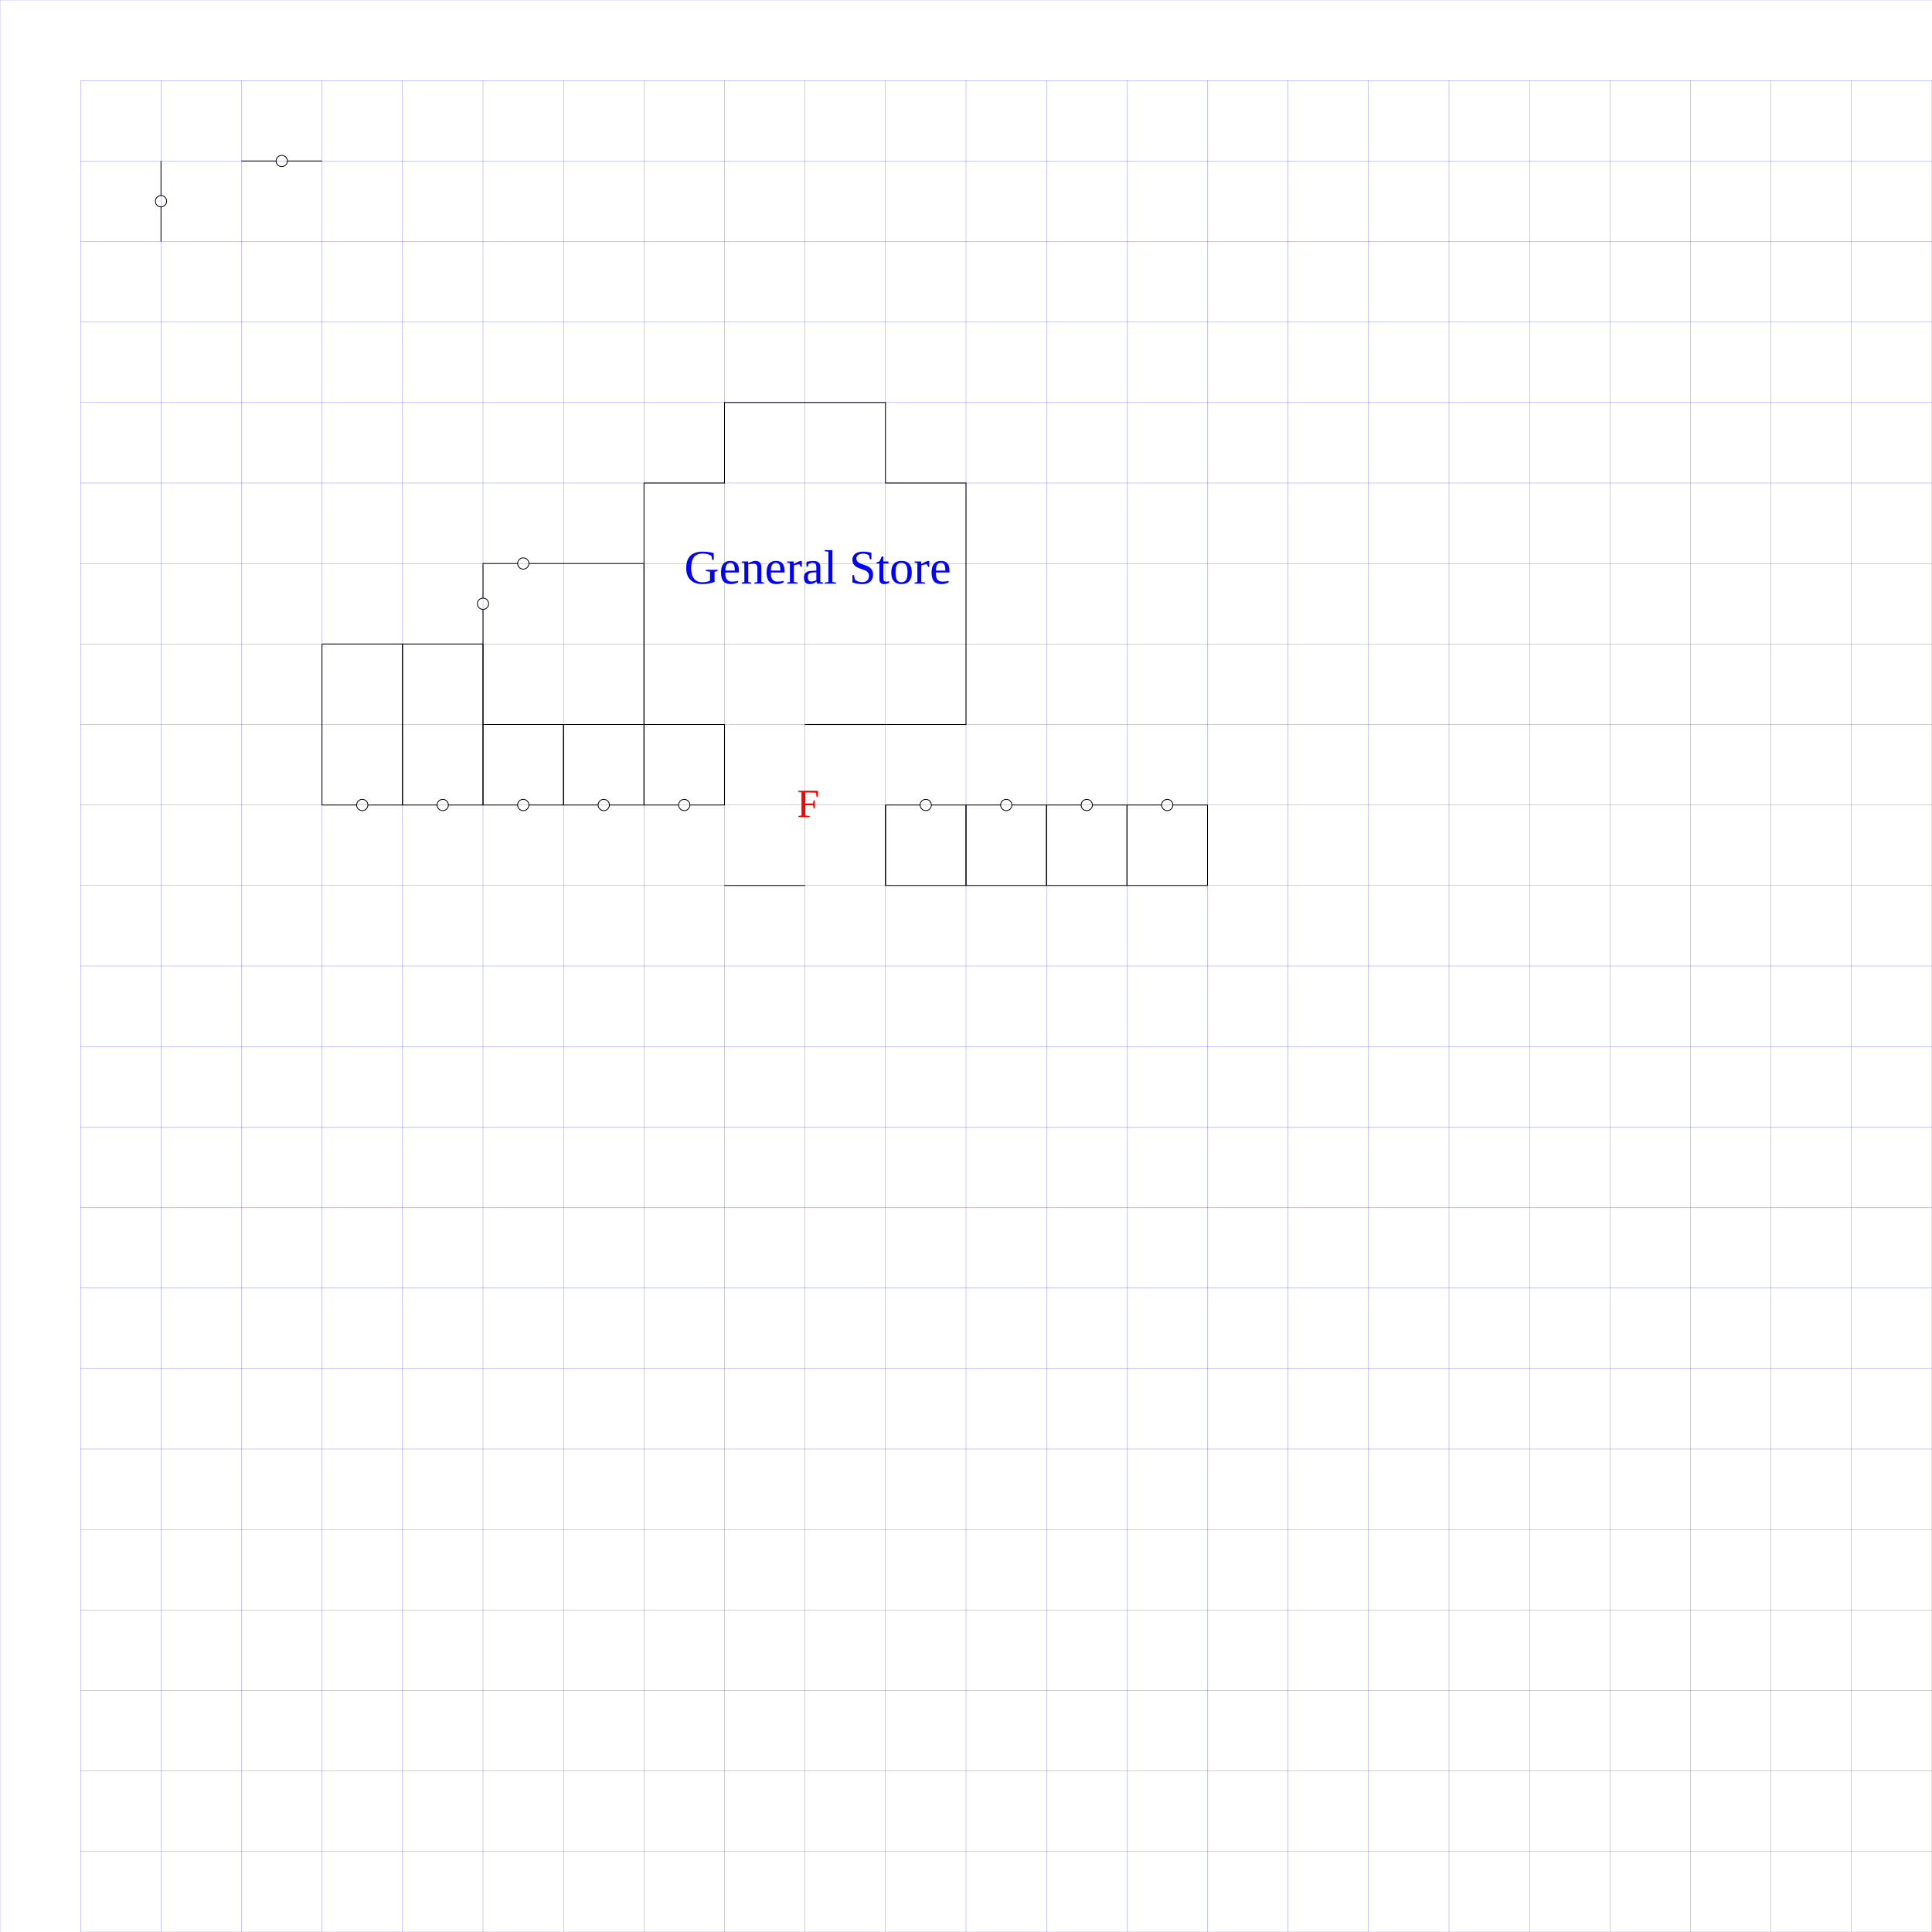
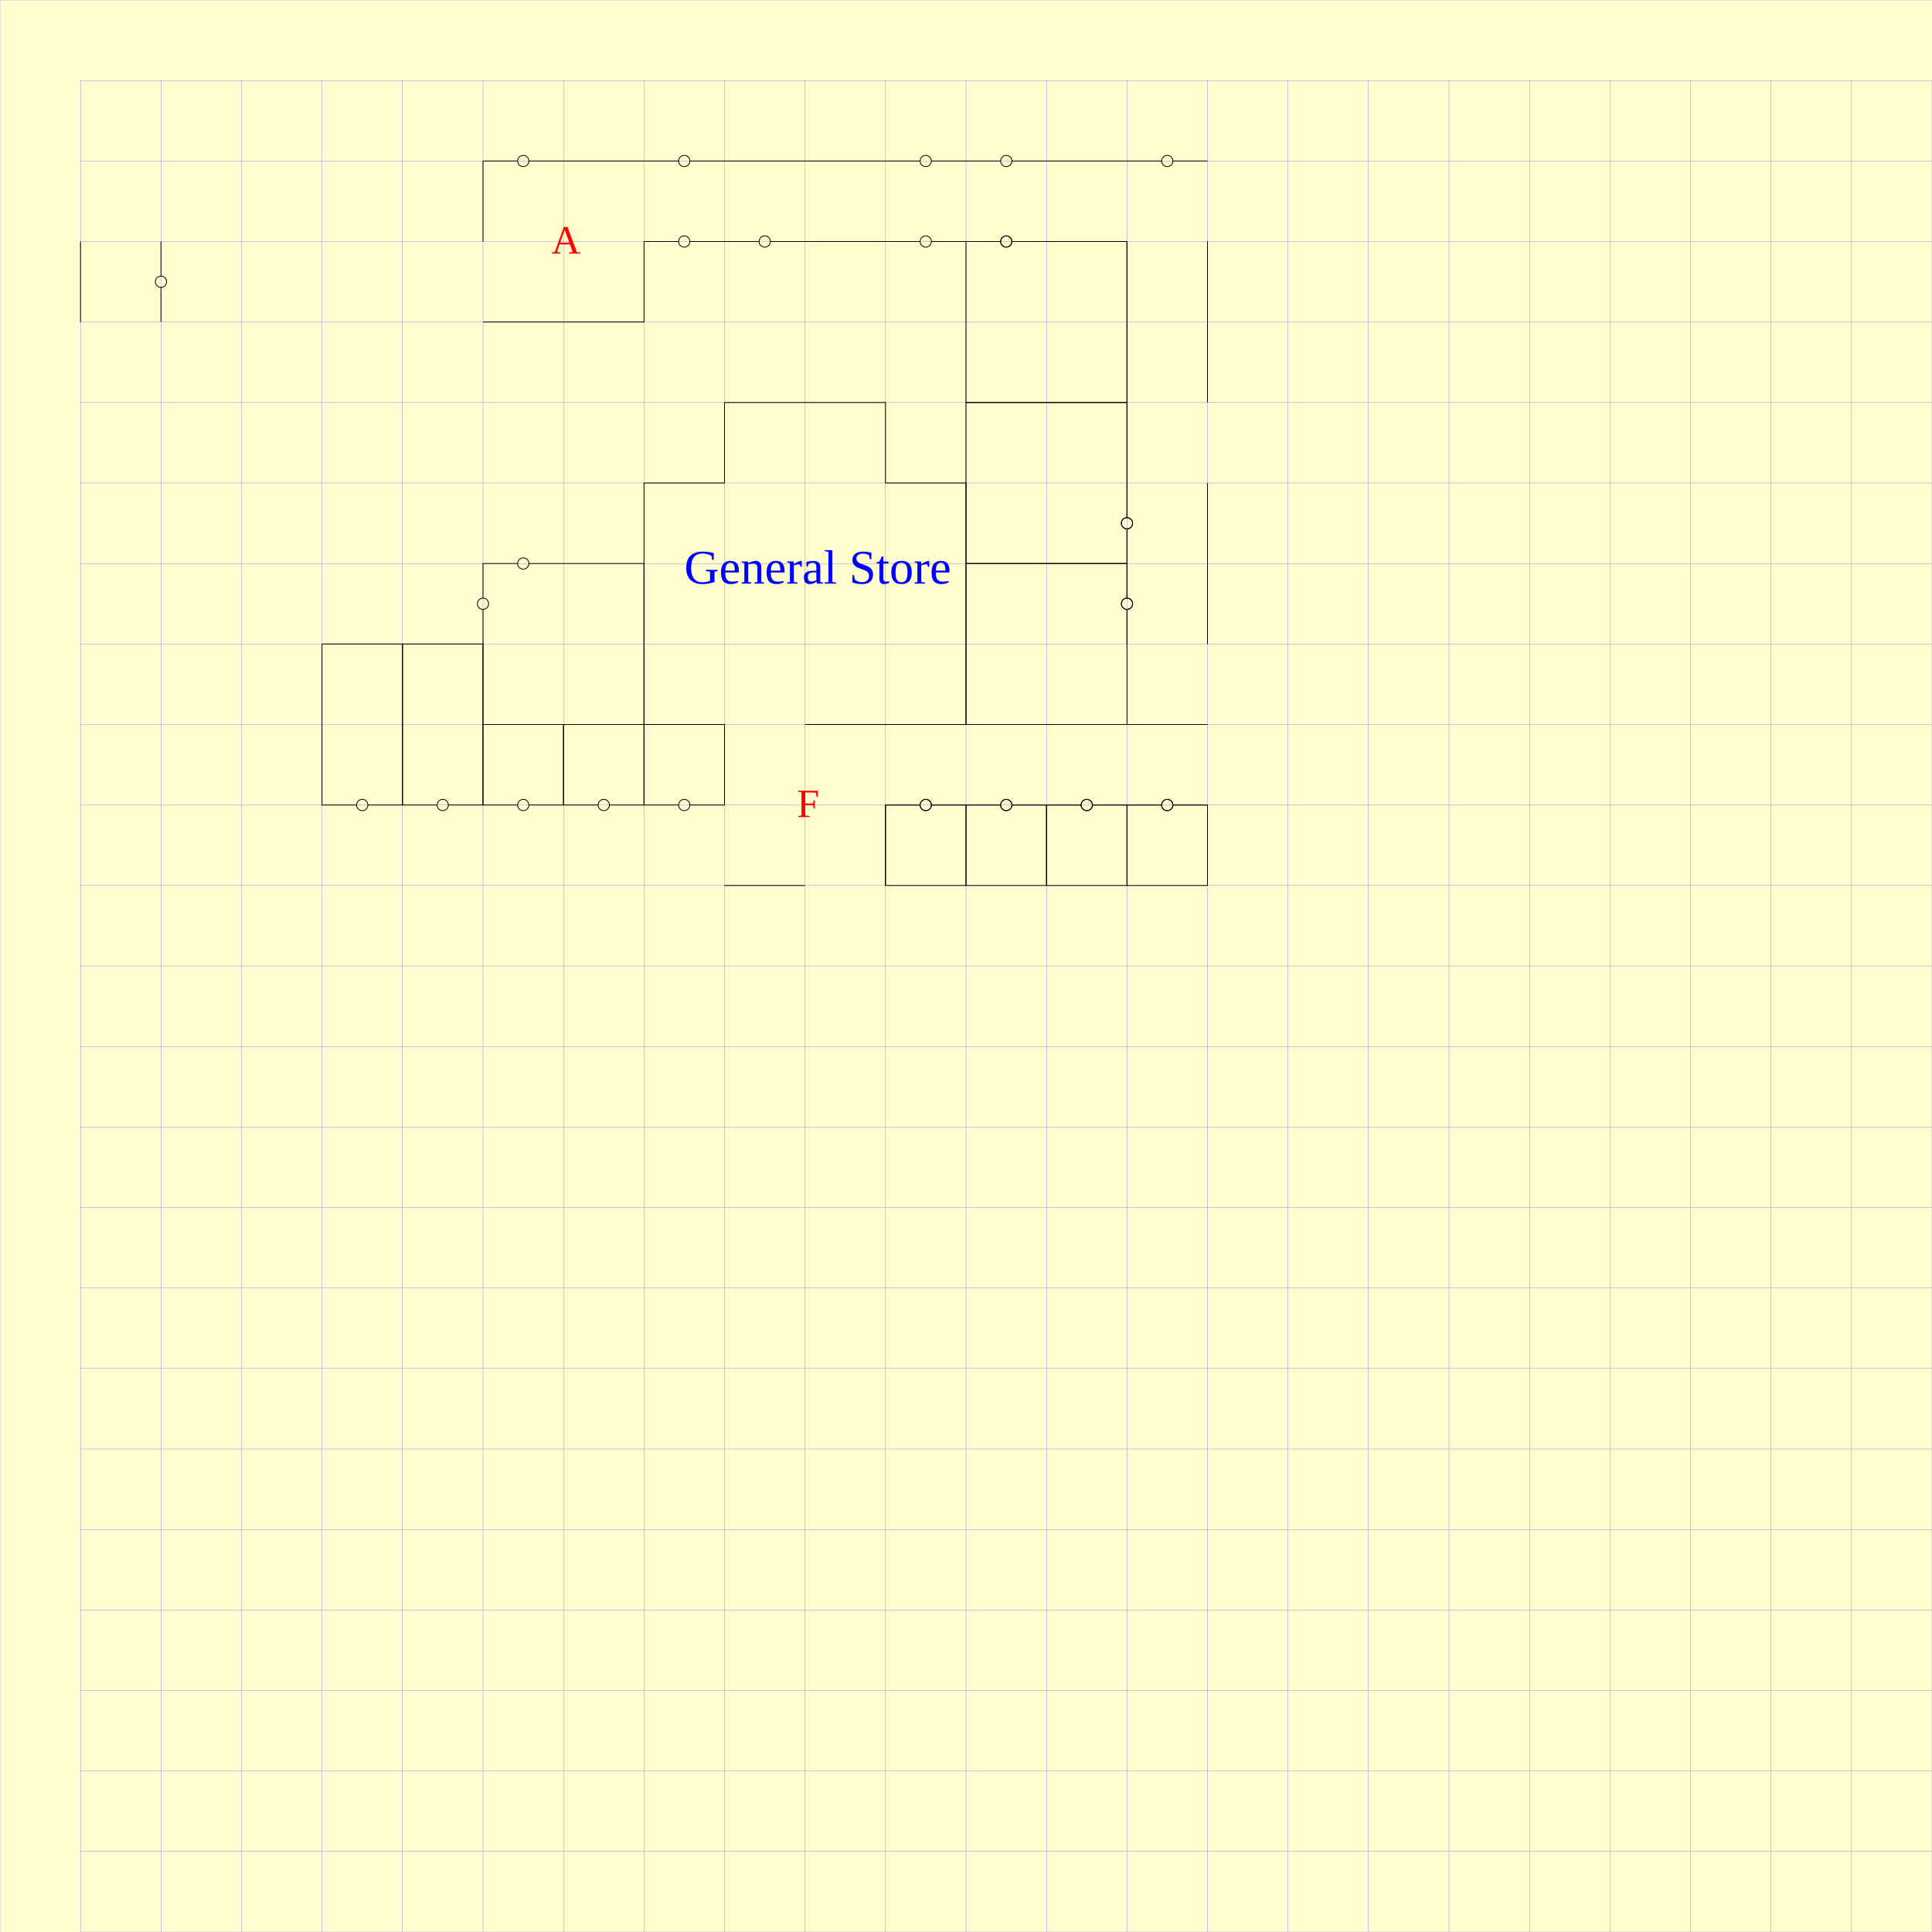
<svg xmlns="http://www.w3.org/2000/svg" width="2400" height="2400">
+   <rect fill="#fffdd0" stroke="none" x="0" y="0" width="100%" height="100%" />
  <path d="M 0 0 L 0 2400 M 100 100 L 100 2400 M 200 100 L 200 2400 M 300 100 L 300 2400 M 400 100 L 400 2400 M 500 100 L 500 2400 M 600 100 L 600 2400            M 700 100 L 700 2400 M 800 100 L 800 2400 M 900 100 L 900 2400 M 1000 100 L 1000 2400 M 1100 100 L 1100 2400 M 1200 100 L 1200 2400            M 1300 100 L 1300 2400 M 1400 100 L 1400 2400 M 1500 100 L 1500 2400 M 1600 100 L 1600 2400 M 1700 100 L 1700 2400 M 1800 100 L 1800 2400            M 1900 100 L 1900 2400 M 2000 100 L 2000 2400 M 2100 100 L 2100 2400 M 2200 100 L 2200 2400 M 2300 100 L 2300 2400 M 2400 100 L 2400 2400" fill="none" stroke="blue" stroke-width=".2" />
  <path d="M 0 0 L 2400 0 M 100 100 L 2400 100 M 100 200 L 2400 200 M 100 300 L 2400 300 M 100 400 L 2400 400 M 100 500 L 2400 500 M 100 600 L 2400 600     M 100 700 L 2400 700 M 100 800 L 2400 800 M 100 900 L 2400 900 M 100 1000 L 2400 1000 M 100 1100 L 2400 1100 M 100 1200 L 2400 1200     M 100 1300 L 2400 1300 M 100 1400 L 2400 1400 M 100 1500 L 2400 1500 M 100 1600 L 2400 1600 M 100 1700 L 2400 1700 M 100 1800 L 2400 1800     M 100 1900 L 2400 1900 M 100 2000 L 2400 2000 M 100 2100 L 2400 2100 M 100 2200 L 2400 2200 M 100 2300 L 2400 2300 M 100 2400 L 2400 2400" fill="none" stroke="blue" stroke-width=".2" />
  <path fill="none" stroke="black" stroke-width="1" d="m 1100 1000 l 43 0 a 1 1 0 1 1 14 0 a 1 1 0 1 1 -14 0 m 14 0 l 43 0 l 0 100 l -100 0 l 0 -100" />
  <path fill="none" stroke="black" stroke-width="1" d="m 1200 1000 l 43 0 a 1 1 0 1 1 14 0 a 1 1 0 1 1 -14 0 m 14 0 l 43 0 l 0 100 l -100 0 l 0 -100" />
  <path fill="none" stroke="black" stroke-width="1" d="m 1300 1000 l 43 0 a 1 1 0 1 1 14 0 a 1 1 0 1 1 -14 0 m 14 0 l 43 0 l 0 100 l -100 0 l 0 -100" />
  <path fill="none" stroke="black" stroke-width="1" d="m 1400 1000 l 43 0 a 1 1 0 1 1 14 0 a 1 1 0 1 1 -14 0 m 14 0 l 43 0 l 0 100 l -100 0 l 0 -100" />
  <path fill="none" stroke="black" stroke-width="1" d="m 800 900 l 0 100 l 43 0 a 1 1 0 1 1 14 0 a 1 1 0 1 1 -14 0 m 14 0 l 43 0 l 0 -100 l -100 0" />
  <path fill="none" stroke="black" stroke-width="1" d="m 700 900 l 0 100 l 43 0 a 1 1 0 1 1 14 0 a 1 1 0 1 1 -14 0 m 14 0 l 43 0 l 0 -100 l -100 0" />
  <path fill="none" stroke="black" stroke-width="1" d="m 600 900 l 0 100 l 43 0 a 1 1 0 1 1 14 0 a 1 1 0 1 1 -14 0 m 14 0 l 43 0 l 0 -100 l -100 0" />
  <path fill="none" stroke="black" stroke-width="1" d="m 500 800 l 0 200 l 43 0 a 1 1 0 1 1 14 0 a 1 1 0 1 1 -14 0 m 14 0 l 43 0 l 0 -200 l -100 0" />
  <path fill="none" stroke="black" stroke-width="1" d="m 400 800 l 0 200 l 43 0 a 1 1 0 1 1 14 0 a 1 1 0 1 1 -14 0 m 14 0 l 43 0 l 0 -200 l -100 0" />
-   <path fill="none" stroke="black" stroke-width="1" d="m 800 700     l 0 200     l -200 0     l 0 -143 a 1 1 0 1 1 0 -14 a 1 1 0 1 1 0 14 m 0 -14 l 0 -43     l 43 0 a 1 1 0 1 1 14 0 a 1 1 0 1 1 -14 0 m 14 0 l 143 0" />
-   <path stroke="black" fill="none" stroke-width="1" d="m 200 200 l 0 43 a 1 1 0 1 1 0 14 a 1 1 0 1 1 0 -14 m 0 14 l 0 43" />
-   <path stroke="black" fill="none" stroke-width="1" d="m 300 200 l 43 0 a 1 1 0 1 1 14 0 a 1 1 0 1 1 -14 0 m 14 0 l 43 0" />
+   <path fill="none" stroke="black" stroke-width="1" d="m 800 700 l 0 200 l -200 0 l 0 -143 a 1 1 0 1 1 0 -14 a 1 1 0 1 1 0 14 m 0 -14 l 0 -43 l 43 0 a 1 1 0 1 1 14 0 a 1 1 0 1 1 -14 0 m 14 0 l 143 0" />
+   <path fill="none" stroke="black" stroke-width="1" d="m 1200 700 l 200 0 l 0 43 a 1 1 0 1 1 0 14 a 1 1 0 1 1 0 -14 m 0 14 l 0 143 l -200 0 l 0 -200" />
+   <path fill="none" stroke="black" stroke-width="1" d="m 1200 500 l 200 0 l 0 143 a 1 1 0 1 1 0 14 a 1 1 0 1 1 0 -14 m 0 14 l 0 43 l -200 0 l 0 -200" />
+   <path fill="none" stroke="black" stroke-width="1" d="m 1200 300 l 43 0 a 1 1 0 1 1 14 0 a 1 1 0 1 1 -14 0 m 14 0 l 143 0 l 0 200 l -200 0 l 0 -200" />
+   <path stroke="black" fill="none" stroke-width="1" d="m 1400 500 l 0 100" />
+   <path stroke="black" fill="none" stroke-width="1" d="m 1400 300 l 0 100 m 100 -100 l 0 100" />
+   <path stroke="black" fill="none" stroke-width="1" d="m 1400 400 l 0 100 m 100 -100 l 0 100" />
+   <path stroke="black" fill="none" stroke-width="1" d="m 100 300 l 0 100 m 100 -100 l 0 43 a 1 1 0 1 1 0 14 a 1 1 0 1 1 0 -14 m 0 14 l 0 43" />
+   <path stroke="black" fill="none" stroke-width="1" d="m 1400 700 l 0 43 a 1 1 0 1 1 0 14 a 1 1 0 1 1 0 -14 m 0 14 l 0 43 m 100 -100 l 0 100" />
+   <path stroke="black" fill="none" stroke-width="1" d="m 1400 600 l 0 43 a 1 1 0 1 1 0 14 a 1 1 0 1 1 0 -14 m 0 14 l 0 43 m 100 -100 l 0 100" />
+   <path stroke="black" fill="none" stroke-width="1" d="m 1100 900 l 100 0 m -100 100 l 43 0 a 1 1 0 1 1 14 0 a 1 1 0 1 1 -14 0 m 14 0 l 43 0" />
+   <path stroke="black" fill="none" stroke-width="1" d="m 1200 900 l 100 0 m -100 100 l 43 0 a 1 1 0 1 1 14 0 a 1 1 0 1 1 -14 0 m 14 0 l 43 0" />
+   <path stroke="black" fill="none" stroke-width="1" d="m 1300 900 l 100 0 m -100 100 l 43 0 a 1 1 0 1 1 14 0 a 1 1 0 1 1 -14 0 m 14 0 l 43 0" />
+   <path stroke="black" fill="none" stroke-width="1" d="m 1400 900 l 100 0 m -100 100 l 43 0 a 1 1 0 1 1 14 0 a 1 1 0 1 1 -14 0 m 14 0 l 43 0" />
+   <path stroke="black" fill="none" stroke-width="1" d="m 1400 200 l 43 0 a 1 1 0 1 1 14 0 a 1 1 0 1 1 -14 0 m 14 0 l 43 0" />
+   <path stroke="black" fill="none" stroke-width="1" d="m 1300 200 l 100 0 m -100 100 l 100 0" />
+   <path stroke="black" fill="none" stroke-width="1" d="m 1200 200 l 43 0 a 1 1 0 1 1 14 0 a 1 1 0 1 1 -14 0 m 14 0 l 43 0 m -100 100 l 43 0 a 1 1 0 1 1 14 0 a 1 1 0 1 1 -14 0 m 14 0 l 43 0" />
+   <path stroke="black" fill="none" stroke-width="1" d="m 1100 200 l 43 0 a 1 1 0 1 1 14 0 a 1 1 0 1 1 -14 0 m 14 0 l 43 0 m -100 100 l 43 0 a 1 1 0 1 1 14 0 a 1 1 0 1 1 -14 0 m 14 0 l 43 0" />
+   <path stroke="black" fill="none" stroke-width="1" d="m 1000 200 l 100 0 m -100 100 l 100 0" />
+   <path stroke="black" fill="none" stroke-width="1" d="m 900 200 l 100 0 m -100 100 l 43 0 a 1 1 0 1 1 14 0 a 1 1 0 1 1 -14 0 m 14 0 l 43 0" />
+   <path stroke="black" fill="none" stroke-width="1" d="m 800 200 l 43 0 a 1 1 0 1 1 14 0 a 1 1 0 1 1 -14 0 m 14 0 l 43 0 m -100 100 l 43 0 a 1 1 0 1 1 14 0 a 1 1 0 1 1 -14 0 m 14 0 l 43 0" />
  <path fill="none" stroke="black" stroke-width="1" d="m 900 900 l -100 0 l 0 -300 l 100 0 l 0 -100 l 200 0 l 0 100 l 100 0 l 0 300 l -200 0" />
  <text x="850" y="725" font-size="60" fill="blue">General Store</text>
  <path fill="none" stroke="black" stroke-width="1" d="m 900 900 l 0 100 m 0 100 l 100 0 m 100 0 l 0 -100 m 0 -100 l -100 0" />
  <text x="990" y="1015" font-size="50" fill="red">F</text>
+   <path fill="none" stroke="black" stroke-width="1" d="m 600 200 l 43 0 a 1 1 0 1 1 14 0 a 1 1 0 1 1 -14 0 m 14 0 l 143 0 m 0 100 l 0 100 l -200 0 m 0 -100 l 0 -100" />
+   <text x="685" y="315" font-size="50" fill="red">A</text>
</svg>
